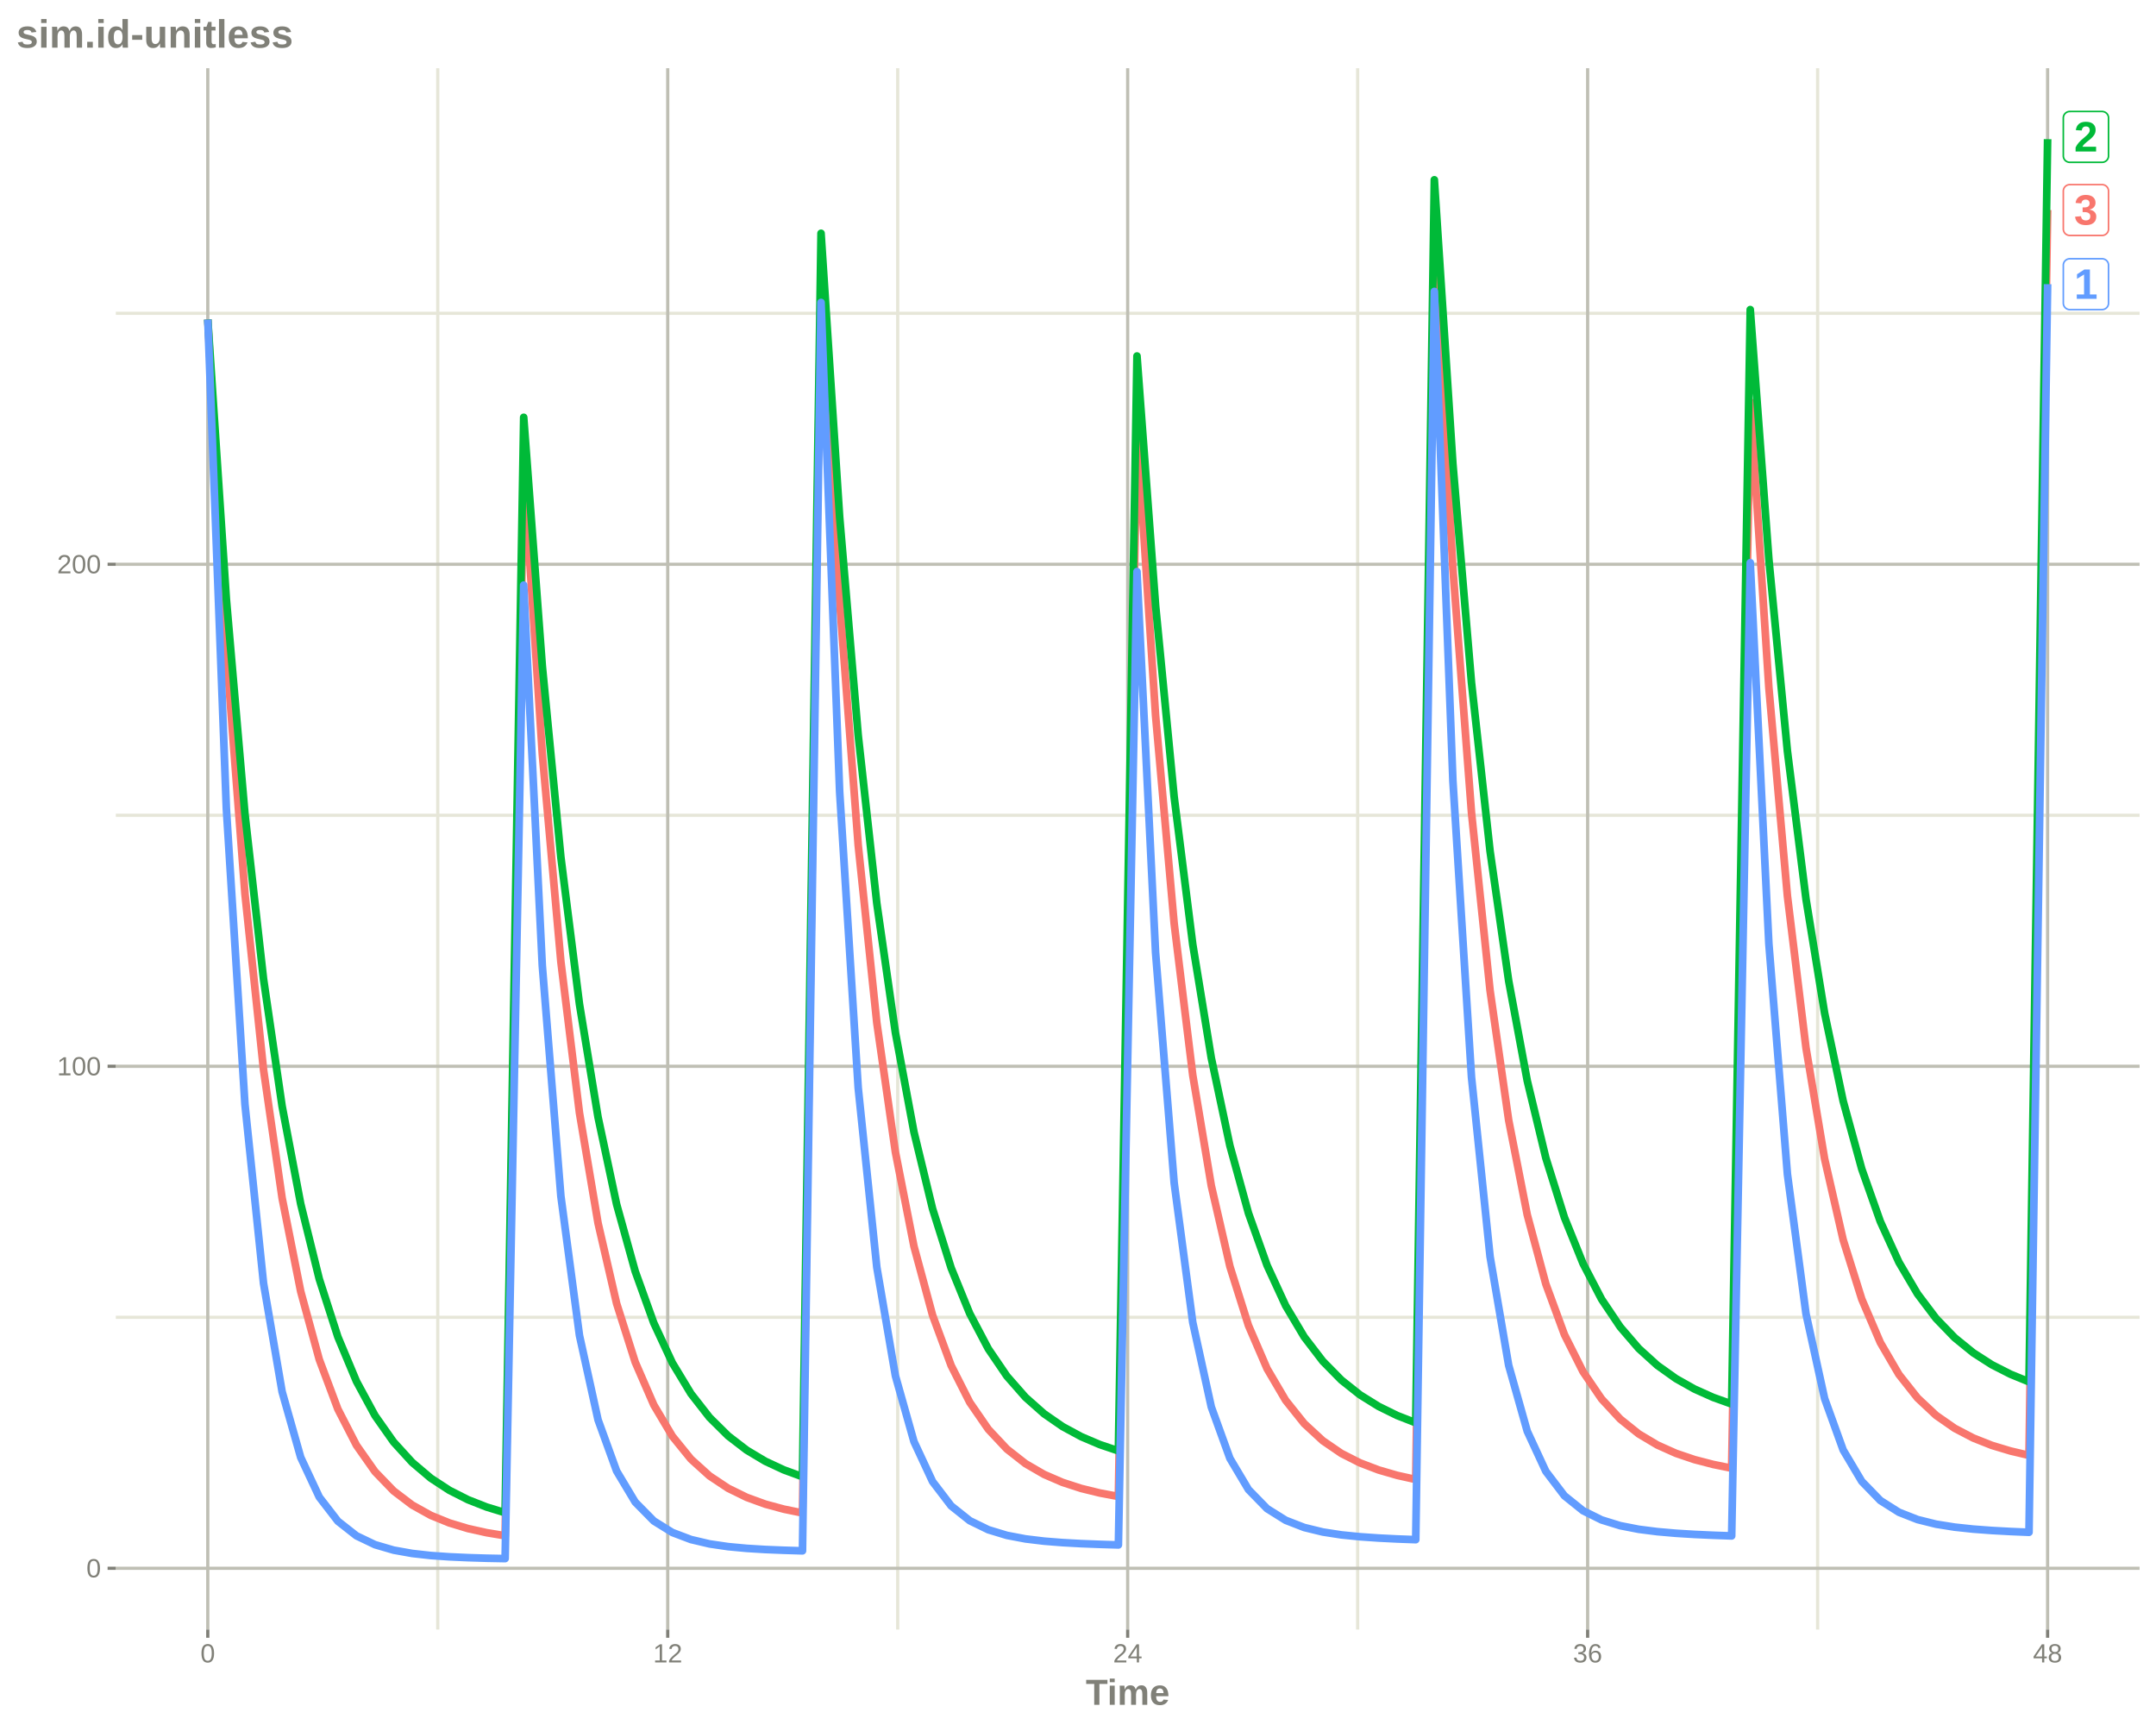
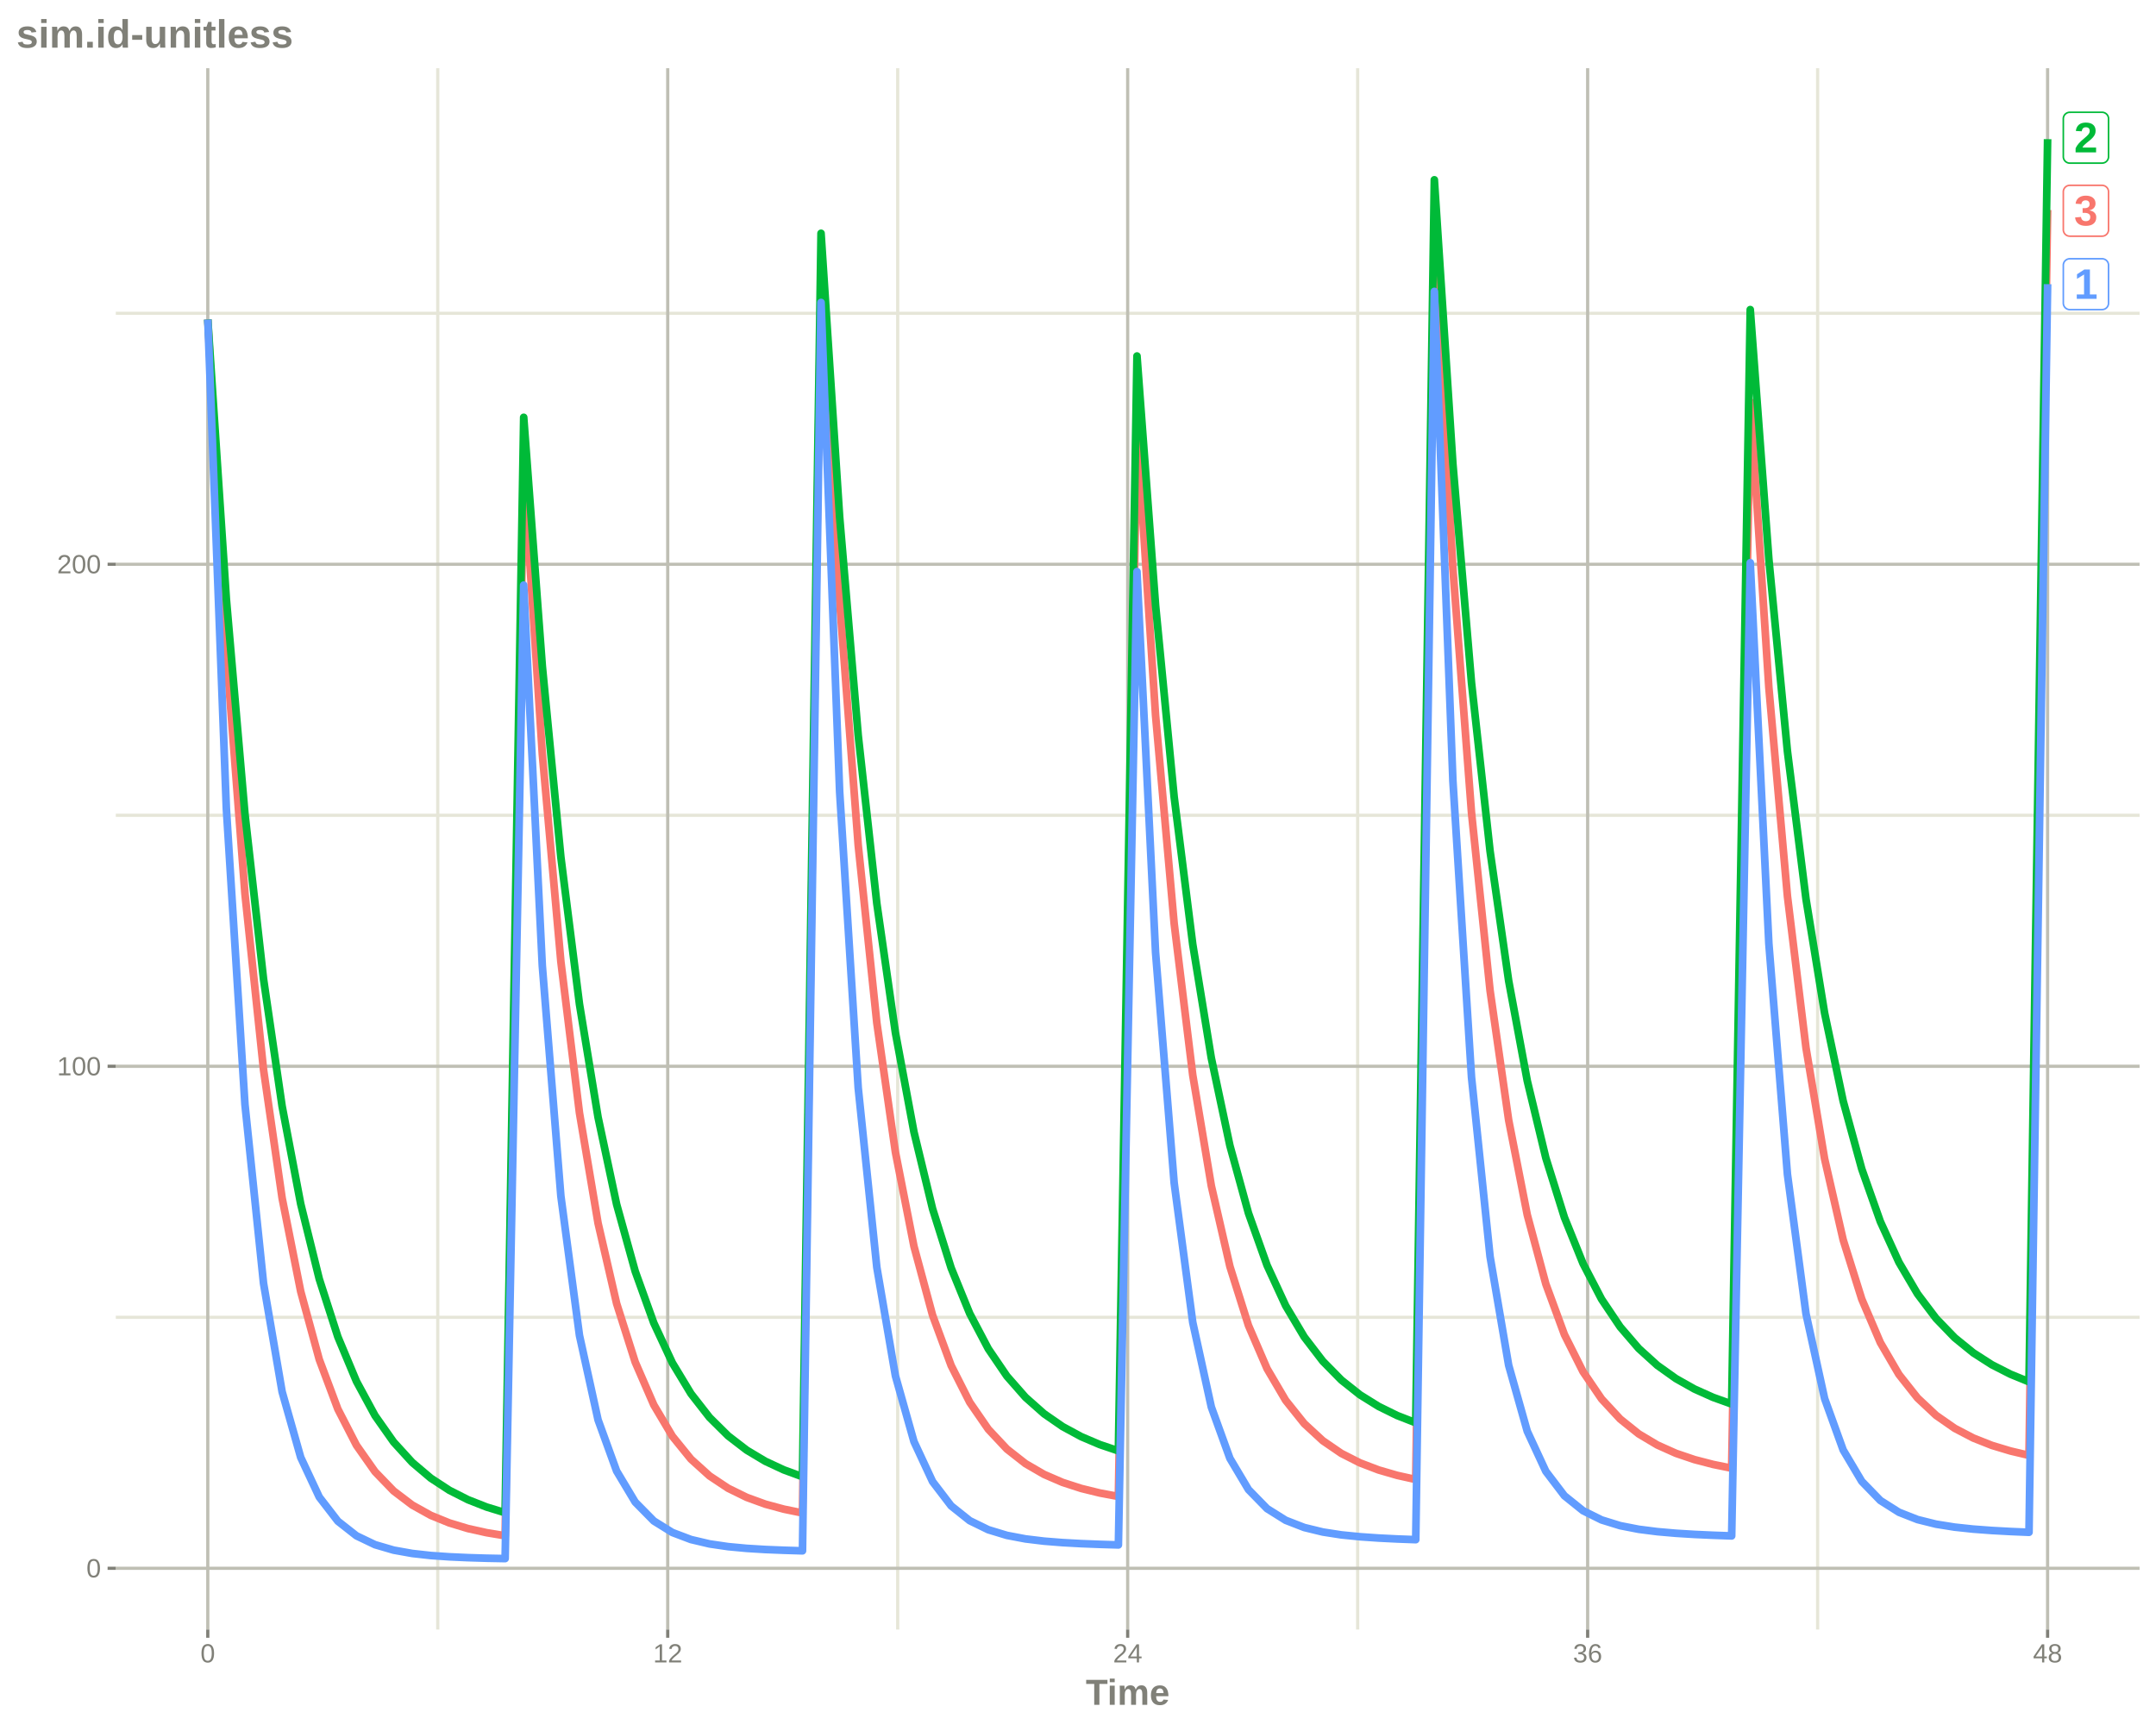
<svg xmlns="http://www.w3.org/2000/svg" viewBox="0 0 720.00 576.00">
  <defs>
    <style type="text/css">
    line, polyline, polygon, path, rect, circle {
      fill: none;
      stroke: #000000;
      stroke-linecap: round;
      stroke-linejoin: round;
      stroke-miterlimit: 10.00;
    }
  </style>
  </defs>
  <rect width="100%" height="100%" style="stroke: none; fill: #FFFFFF;" />
  <rect x="0.00" y="0.00" width="720.00" height="576.00" style="stroke-width: 1.07; stroke: #FFFFFF; fill: #FFFFFF;" />
  <defs>
    <clipPath id="cpMzguNjd8NzE0LjUyfDU0NC4xM3wyMi43Nw==">
      <rect x="38.67" y="22.77" width="675.85" height="521.36" />
    </clipPath>
  </defs>
  <rect x="38.67" y="22.77" width="675.85" height="521.36" style="stroke-width: 1.07; stroke: none; fill: #FFFFFF;" clip-path="url(#cpMzguNjd8NzE0LjUyfDU0NC4xM3wyMi43Nw==)" />
  <polyline points="38.67,439.86 714.52,439.86 " style="stroke-width: 1.07; stroke: #E6E6D8; stroke-linecap: butt;" clip-path="url(#cpMzguNjd8NzE0LjUyfDU0NC4xM3wyMi43Nw==)" />
  <polyline points="38.67,272.23 714.52,272.23 " style="stroke-width: 1.07; stroke: #E6E6D8; stroke-linecap: butt;" clip-path="url(#cpMzguNjd8NzE0LjUyfDU0NC4xM3wyMi43Nw==)" />
  <polyline points="38.67,104.61 714.52,104.61 " style="stroke-width: 1.07; stroke: #E6E6D8; stroke-linecap: butt;" clip-path="url(#cpMzguNjd8NzE0LjUyfDU0NC4xM3wyMi43Nw==)" />
  <polyline points="146.19,544.13 146.19,22.77 " style="stroke-width: 1.07; stroke: #E6E6D8; stroke-linecap: butt;" clip-path="url(#cpMzguNjd8NzE0LjUyfDU0NC4xM3wyMi43Nw==)" />
  <polyline points="299.79,544.13 299.79,22.77 " style="stroke-width: 1.07; stroke: #E6E6D8; stroke-linecap: butt;" clip-path="url(#cpMzguNjd8NzE0LjUyfDU0NC4xM3wyMi43Nw==)" />
  <polyline points="453.40,544.13 453.40,22.77 " style="stroke-width: 1.07; stroke: #E6E6D8; stroke-linecap: butt;" clip-path="url(#cpMzguNjd8NzE0LjUyfDU0NC4xM3wyMi43Nw==)" />
  <polyline points="607.00,544.13 607.00,22.77 " style="stroke-width: 1.07; stroke: #E6E6D8; stroke-linecap: butt;" clip-path="url(#cpMzguNjd8NzE0LjUyfDU0NC4xM3wyMi43Nw==)" />
  <polyline points="38.67,523.67 714.52,523.67 " style="stroke-width: 1.07; stroke: #BFBFB4; stroke-linecap: butt;" clip-path="url(#cpMzguNjd8NzE0LjUyfDU0NC4xM3wyMi43Nw==)" />
  <polyline points="38.67,356.05 714.52,356.05 " style="stroke-width: 1.07; stroke: #BFBFB4; stroke-linecap: butt;" clip-path="url(#cpMzguNjd8NzE0LjUyfDU0NC4xM3wyMi43Nw==)" />
  <polyline points="38.67,188.42 714.52,188.42 " style="stroke-width: 1.07; stroke: #BFBFB4; stroke-linecap: butt;" clip-path="url(#cpMzguNjd8NzE0LjUyfDU0NC4xM3wyMi43Nw==)" />
  <polyline points="69.39,544.13 69.39,22.77 " style="stroke-width: 1.07; stroke: #BFBFB4; stroke-linecap: butt;" clip-path="url(#cpMzguNjd8NzE0LjUyfDU0NC4xM3wyMi43Nw==)" />
  <polyline points="222.99,544.13 222.99,22.77 " style="stroke-width: 1.07; stroke: #BFBFB4; stroke-linecap: butt;" clip-path="url(#cpMzguNjd8NzE0LjUyfDU0NC4xM3wyMi43Nw==)" />
  <polyline points="376.59,544.13 376.59,22.77 " style="stroke-width: 1.07; stroke: #BFBFB4; stroke-linecap: butt;" clip-path="url(#cpMzguNjd8NzE0LjUyfDU0NC4xM3wyMi43Nw==)" />
  <polyline points="530.20,544.13 530.20,22.77 " style="stroke-width: 1.07; stroke: #BFBFB4; stroke-linecap: butt;" clip-path="url(#cpMzguNjd8NzE0LjUyfDU0NC4xM3wyMi43Nw==)" />
  <polyline points="683.80,544.13 683.80,22.77 " style="stroke-width: 1.07; stroke: #BFBFB4; stroke-linecap: butt;" clip-path="url(#cpMzguNjd8NzE0LjUyfDU0NC4xM3wyMi43Nw==)" />
  <polyline points="69.39,106.69 75.59,217.64 81.80,298.41 88.01,357.22 94.21,400.04 100.42,431.23 106.62,453.96 112.83,470.52 119.04,482.59 125.24,491.41 131.45,497.84 137.66,502.55 143.86,506.00 150.07,508.53 156.27,510.40 162.48,511.78 168.69,512.81 174.89,156.46 181.10,251.71 187.30,321.07 193.51,371.60 199.72,408.42 205.92,435.25 212.13,454.83 218.34,469.13 224.54,479.57 230.75,487.22 236.95,492.82 243.16,496.95 249.37,499.99 255.57,502.25 261.78,503.93 267.99,505.20 274.19,89.18 280.40,200.87 286.60,282.22 292.81,341.48 299.02,384.68 305.22,416.18 311.43,439.17 317.63,455.96 323.84,468.24 330.05,477.24 336.25,483.85 342.46,488.72 348.67,492.32 354.87,495.00 361.08,497.01 367.28,498.53 373.49,499.69 379.70,143.48 385.90,238.86 392.11,308.35 398.32,359.00 404.52,395.95 410.73,422.91 416.93,442.61 423.14,457.02 429.35,467.59 435.55,475.35 441.76,481.08 447.96,485.32 454.17,488.47 460.38,490.84 466.58,492.64 472.79,494.02 479.00,78.11 485.20,189.91 491.41,271.37 497.61,330.74 503.82,374.04 510.03,405.65 516.23,428.74 522.44,445.64 528.65,458.02 534.85,467.12 541.06,473.83 547.26,478.80 553.47,482.50 559.68,485.28 565.88,487.38 572.09,488.99 578.29,490.25 584.50,134.13 590.71,229.60 596.91,299.19 603.12,349.93 609.33,386.96 615.53,414.01 621.74,433.80 627.94,448.30 634.15,458.95 640.36,466.80 646.56,472.61 652.77,476.93 658.98,480.17 665.18,482.63 671.39,484.50 677.59,485.96 683.80,70.13 " style="stroke-width: 2.56; stroke: #F8766D; stroke-linecap: butt;" clip-path="url(#cpMzguNjd8NzE0LjUyfDU0NC4xM3wyMi43Nw==)" />
  <polyline points="69.39,106.69 75.59,200.03 81.80,271.79 88.01,326.95 94.21,369.37 100.42,401.99 106.62,427.08 112.83,446.39 119.04,461.25 125.24,472.69 131.45,481.51 137.66,488.32 143.86,493.57 150.07,497.63 156.27,500.77 162.48,503.21 168.69,505.11 174.89,139.35 181.10,222.35 187.30,286.18 193.51,335.28 199.72,373.05 205.92,402.13 212.13,424.52 218.34,441.78 224.54,455.09 230.75,465.36 236.95,473.30 243.16,479.45 249.37,484.22 255.57,487.93 261.78,490.82 267.99,493.09 274.19,77.90 280.40,172.66 286.60,245.55 292.81,301.63 299.02,344.79 305.22,378.02 311.43,403.63 317.63,423.37 323.84,438.61 330.05,450.39 336.25,459.50 342.46,466.57 348.67,472.07 354.87,476.36 361.08,479.72 367.28,482.36 373.49,484.46 379.70,118.88 385.90,202.06 392.11,266.07 398.32,315.35 404.52,353.30 410.73,382.54 416.93,405.10 423.14,422.52 429.35,435.99 435.55,446.42 441.76,454.52 447.96,460.82 454.17,465.75 460.38,469.61 466.58,472.66 472.79,475.08 479.00,60.04 485.20,154.95 491.41,227.98 497.61,284.21 503.82,327.51 510.03,360.89 516.23,386.64 522.44,406.52 528.65,421.90 534.85,433.82 541.06,443.07 547.26,450.28 553.47,455.91 559.68,460.33 565.88,463.82 572.09,466.60 578.29,468.82 584.50,103.38 590.71,186.69 596.91,250.83 603.12,300.23 609.33,338.30 615.53,367.67 621.74,390.35 627.94,407.89 634.15,421.48 640.36,432.04 646.56,440.25 652.77,446.68 658.98,451.72 665.18,455.70 671.39,458.86 677.59,461.40 683.80,46.47 " style="stroke-width: 2.56; stroke: #00BA38; stroke-linecap: butt;" clip-path="url(#cpMzguNjd8NzE0LjUyfDU0NC4xM3wyMi43Nw==)" />
  <polyline points="69.39,106.69 75.59,269.96 81.80,368.76 88.01,428.54 94.21,464.72 100.42,486.63 106.62,499.89 112.83,507.94 119.04,512.82 125.24,515.79 131.45,517.61 137.66,518.72 143.86,519.41 150.07,519.84 156.27,520.12 162.48,520.31 168.69,520.43 174.89,195.38 181.10,322.45 187.30,399.36 193.51,445.91 199.72,474.11 205.92,491.20 212.13,501.57 218.34,507.87 224.54,511.72 230.75,514.07 236.95,515.53 243.16,516.44 249.37,517.02 255.57,517.40 261.78,517.65 267.99,517.84 274.19,101.00 280.40,264.38 286.60,363.26 292.81,423.13 299.02,459.39 305.22,481.37 311.43,494.71 317.63,502.82 323.84,507.77 330.05,510.80 336.25,512.68 342.46,513.86 348.67,514.61 354.87,515.10 361.08,515.44 367.28,515.68 373.49,515.87 379.70,190.87 385.90,318.00 392.11,394.96 398.32,441.57 404.52,469.82 410.73,486.97 416.93,497.39 423.14,503.75 429.35,507.64 435.55,510.05 441.76,511.56 447.96,512.52 454.17,513.14 460.38,513.57 466.58,513.88 472.79,514.11 479.00,97.31 485.20,260.74 491.41,359.67 497.61,419.58 503.82,455.89 510.03,477.91 516.23,491.29 522.44,499.45 528.65,504.44 534.85,507.52 541.06,509.44 547.26,510.65 553.47,511.44 559.68,511.98 565.88,512.36 572.09,512.64 578.29,512.86 584.50,187.90 590.71,315.07 596.91,392.07 603.12,438.72 609.33,467.00 615.53,484.18 621.74,494.64 627.94,501.03 634.15,504.96 640.36,507.40 646.56,508.94 652.77,509.93 658.98,510.59 665.18,511.05 671.39,511.39 677.59,511.65 683.80,94.89 " style="stroke-width: 2.56; stroke: #619CFF; stroke-linecap: butt;" clip-path="url(#cpMzguNjd8NzE0LjUyfDU0NC4xM3wyMi43Nw==)" />
  <polygon points="691.21,103.38 701.99,103.38 701.91,103.38 702.25,103.36 702.59,103.29 702.92,103.17 703.22,103.00 703.49,102.78 703.72,102.52 703.91,102.22 704.04,101.90 704.13,101.57 704.15,101.22 704.15,101.22 704.15,88.56 704.15,88.56 704.13,88.21 704.04,87.87 703.91,87.55 703.72,87.26 703.49,87.00 703.22,86.78 702.92,86.61 702.59,86.48 702.25,86.41 701.99,86.40 691.21,86.40 691.47,86.41 691.12,86.40 690.78,86.44 690.44,86.54 690.13,86.69 689.84,86.89 689.59,87.13 689.38,87.40 689.22,87.71 689.11,88.04 689.05,88.38 689.05,88.56 689.05,101.22 689.05,101.05 689.05,101.39 689.11,101.74 689.22,102.07 689.38,102.37 689.59,102.65 689.84,102.89 690.13,103.09 690.44,103.24 690.78,103.34 691.12,103.38 " style="stroke-width: 0.53; stroke: #619CFF; fill: #FFFFFF;" clip-path="url(#cpMzguNjd8NzE0LjUyfDU0NC4xM3wyMi43Nw==)" />
  <g clip-path="url(#cpMzguNjd8NzE0LjUyfDU0NC4xM3wyMi43Nw==)">
    <text x="692.65" y="99.78" style="font-size: 14.23px; font-weight: bold; fill: #619CFF; font-family: Liberation Sans;" textLength="7.91px" lengthAdjust="spacingAndGlyphs">1</text>
  </g>
-   <polygon points="691.21,54.20 701.99,54.20 701.91,54.20 702.25,54.19 702.59,54.12 702.92,53.99 703.22,53.82 703.49,53.60 703.72,53.34 703.91,53.05 704.04,52.73 704.13,52.39 704.15,52.04 704.15,52.04 704.15,39.38 704.15,39.38 704.13,39.03 704.04,38.70 703.91,38.38 703.72,38.08 703.49,37.82 703.22,37.60 702.92,37.43 702.59,37.31 702.25,37.24 701.99,37.22 691.21,37.22 691.47,37.24 691.12,37.22 690.77,37.27 690.44,37.36 690.13,37.51 689.84,37.71 689.59,37.95 689.38,38.23 689.22,38.53 689.11,38.86 689.05,39.21 689.05,39.38 689.05,52.04 689.05,51.87 689.05,52.22 689.11,52.56 689.22,52.89 689.38,53.20 689.59,53.47 689.84,53.72 690.13,53.91 690.44,54.06 690.77,54.16 691.12,54.20 " style="stroke-width: 0.53; stroke: #00BA38; fill: #FFFFFF;" clip-path="url(#cpMzguNjd8NzE0LjUyfDU0NC4xM3wyMi43Nw==)" />
+   <polygon points="691.21,54.47 701.99,54.47 701.91,54.47 702.25,54.45 702.59,54.38 702.92,54.26 703.22,54.09 703.49,53.87 703.72,53.61 703.91,53.31 704.04,52.99 704.13,52.66 704.15,52.31 704.15,52.31 704.15,39.65 704.15,39.65 704.13,39.30 704.04,38.96 703.91,38.64 703.72,38.35 703.49,38.09 703.22,37.87 702.92,37.70 702.59,37.57 702.25,37.50 701.99,37.49 691.21,37.49 691.47,37.50 691.12,37.49 690.77,37.53 690.44,37.63 690.13,37.78 689.84,37.98 689.59,38.22 689.38,38.49 689.22,38.80 689.11,39.13 689.05,39.47 689.05,39.65 689.05,52.31 689.05,52.14 689.05,52.48 689.11,52.83 689.22,53.16 689.38,53.46 689.59,53.74 689.84,53.98 690.13,54.18 690.44,54.33 690.77,54.43 691.12,54.47 " style="stroke-width: 0.53; stroke: #00BA38; fill: #FFFFFF;" clip-path="url(#cpMzguNjd8NzE0LjUyfDU0NC4xM3wyMi43Nw==)" />
  <g clip-path="url(#cpMzguNjd8NzE0LjUyfDU0NC4xM3wyMi43Nw==)">
-     <text x="692.65" y="50.60" style="font-size: 14.23px; font-weight: bold; fill: #00BA38; font-family: Liberation Sans;" textLength="7.91px" lengthAdjust="spacingAndGlyphs">2</text>
+     <text x="692.65" y="50.87" style="font-size: 14.23px; font-weight: bold; fill: #00BA38; font-family: Liberation Sans;" textLength="7.91px" lengthAdjust="spacingAndGlyphs">2</text>
  </g>
-   <polygon points="691.21,78.62 701.99,78.62 701.91,78.62 702.25,78.61 702.59,78.54 702.92,78.41 703.22,78.24 703.49,78.02 703.72,77.76 703.91,77.47 704.04,77.15 704.13,76.81 704.15,76.46 704.15,76.46 704.15,63.80 704.15,63.80 704.13,63.46 704.04,63.12 703.91,62.80 703.72,62.50 703.49,62.24 703.22,62.02 702.92,61.85 702.59,61.73 702.25,61.66 701.99,61.64 691.21,61.64 691.47,61.66 691.12,61.64 690.77,61.69 690.44,61.78 690.13,61.93 689.84,62.13 689.59,62.37 689.38,62.65 689.22,62.96 689.11,63.28 689.05,63.63 689.05,63.80 689.05,76.46 689.05,76.29 689.05,76.64 689.11,76.98 689.22,77.31 689.38,77.62 689.59,77.90 689.84,78.14 690.13,78.33 690.44,78.48 690.77,78.58 691.12,78.62 " style="stroke-width: 0.53; stroke: #F8766D; fill: #FFFFFF;" clip-path="url(#cpMzguNjd8NzE0LjUyfDU0NC4xM3wyMi43Nw==)" />
+   <polygon points="691.21,78.87 701.99,78.87 701.91,78.86 702.25,78.85 702.59,78.78 702.92,78.66 703.22,78.48 703.49,78.26 703.72,78.00 703.91,77.71 704.04,77.39 704.13,77.05 704.15,76.71 704.15,76.71 704.15,64.04 704.15,64.04 704.13,63.70 704.04,63.36 703.91,63.04 703.72,62.75 703.49,62.49 703.22,62.27 702.92,62.09 702.59,61.97 702.25,61.90 701.99,61.88 691.21,61.88 691.47,61.90 691.12,61.89 690.77,61.93 690.44,62.02 690.13,62.17 689.84,62.37 689.59,62.61 689.38,62.89 689.22,63.20 689.11,63.53 689.05,63.87 689.05,64.04 689.05,76.71 689.05,76.53 689.05,76.88 689.11,77.22 689.22,77.55 689.38,77.86 689.59,78.14 689.84,78.38 690.13,78.58 690.44,78.73 690.77,78.82 691.12,78.86 " style="stroke-width: 0.53; stroke: #F8766D; fill: #FFFFFF;" clip-path="url(#cpMzguNjd8NzE0LjUyfDU0NC4xM3wyMi43Nw==)" />
  <g clip-path="url(#cpMzguNjd8NzE0LjUyfDU0NC4xM3wyMi43Nw==)">
-     <text x="692.65" y="75.02" style="font-size: 14.23px; font-weight: bold; fill: #F8766D; font-family: Liberation Sans;" textLength="7.91px" lengthAdjust="spacingAndGlyphs">3</text>
+     <text x="692.65" y="75.27" style="font-size: 14.23px; font-weight: bold; fill: #F8766D; font-family: Liberation Sans;" textLength="7.91px" lengthAdjust="spacingAndGlyphs">3</text>
  </g>
  <defs>
    <clipPath id="cpMC4wMHw3MjAuMDB8NTc2LjAwfDAuMDA=">
      <rect x="0.00" y="0.00" width="720.00" height="576.00" />
    </clipPath>
  </defs>
  <g clip-path="url(#cpMC4wMHw3MjAuMDB8NTc2LjAwfDAuMDA=)">
    <text x="28.84" y="526.70" style="font-size: 8.80px; fill: #808078; font-family: Liberation Sans;" textLength="4.89px" lengthAdjust="spacingAndGlyphs">0</text>
  </g>
  <g clip-path="url(#cpMC4wMHw3MjAuMDB8NTc2LjAwfDAuMDA=)">
    <text x="19.06" y="359.07" style="font-size: 8.80px; fill: #808078; font-family: Liberation Sans;" textLength="14.67px" lengthAdjust="spacingAndGlyphs">100</text>
  </g>
  <g clip-path="url(#cpMC4wMHw3MjAuMDB8NTc2LjAwfDAuMDA=)">
    <text x="19.06" y="191.44" style="font-size: 8.80px; fill: #808078; font-family: Liberation Sans;" textLength="14.67px" lengthAdjust="spacingAndGlyphs">200</text>
  </g>
  <polyline points="35.93,523.67 38.67,523.67 " style="stroke-width: 1.07; stroke: #808078; stroke-linecap: butt;" clip-path="url(#cpMC4wMHw3MjAuMDB8NTc2LjAwfDAuMDA=)" />
  <polyline points="35.93,356.05 38.67,356.05 " style="stroke-width: 1.07; stroke: #808078; stroke-linecap: butt;" clip-path="url(#cpMC4wMHw3MjAuMDB8NTc2LjAwfDAuMDA=)" />
  <polyline points="35.93,188.42 38.67,188.42 " style="stroke-width: 1.07; stroke: #808078; stroke-linecap: butt;" clip-path="url(#cpMC4wMHw3MjAuMDB8NTc2LjAwfDAuMDA=)" />
  <polyline points="69.39,546.87 69.39,544.13 " style="stroke-width: 1.07; stroke: #808078; stroke-linecap: butt;" clip-path="url(#cpMC4wMHw3MjAuMDB8NTc2LjAwfDAuMDA=)" />
  <polyline points="222.99,546.87 222.99,544.13 " style="stroke-width: 1.07; stroke: #808078; stroke-linecap: butt;" clip-path="url(#cpMC4wMHw3MjAuMDB8NTc2LjAwfDAuMDA=)" />
  <polyline points="376.59,546.87 376.59,544.13 " style="stroke-width: 1.07; stroke: #808078; stroke-linecap: butt;" clip-path="url(#cpMC4wMHw3MjAuMDB8NTc2LjAwfDAuMDA=)" />
  <polyline points="530.20,546.87 530.20,544.13 " style="stroke-width: 1.07; stroke: #808078; stroke-linecap: butt;" clip-path="url(#cpMC4wMHw3MjAuMDB8NTc2LjAwfDAuMDA=)" />
  <polyline points="683.80,546.87 683.80,544.13 " style="stroke-width: 1.07; stroke: #808078; stroke-linecap: butt;" clip-path="url(#cpMC4wMHw3MjAuMDB8NTc2LjAwfDAuMDA=)" />
  <g clip-path="url(#cpMC4wMHw3MjAuMDB8NTc2LjAwfDAuMDA=)">
    <text x="66.94" y="555.11" style="font-size: 8.80px; fill: #808078; font-family: Liberation Sans;" textLength="4.89px" lengthAdjust="spacingAndGlyphs">0</text>
  </g>
  <g clip-path="url(#cpMC4wMHw3MjAuMDB8NTc2LjAwfDAuMDA=)">
    <text x="218.10" y="555.11" style="font-size: 8.80px; fill: #808078; font-family: Liberation Sans;" textLength="9.78px" lengthAdjust="spacingAndGlyphs">12</text>
  </g>
  <g clip-path="url(#cpMC4wMHw3MjAuMDB8NTc2LjAwfDAuMDA=)">
    <text x="371.70" y="555.11" style="font-size: 8.80px; fill: #808078; font-family: Liberation Sans;" textLength="9.78px" lengthAdjust="spacingAndGlyphs">24</text>
  </g>
  <g clip-path="url(#cpMC4wMHw3MjAuMDB8NTc2LjAwfDAuMDA=)">
    <text x="525.31" y="555.11" style="font-size: 8.80px; fill: #808078; font-family: Liberation Sans;" textLength="9.78px" lengthAdjust="spacingAndGlyphs">36</text>
  </g>
  <g clip-path="url(#cpMC4wMHw3MjAuMDB8NTc2LjAwfDAuMDA=)">
    <text x="678.91" y="555.11" style="font-size: 8.80px; fill: #808078; font-family: Liberation Sans;" textLength="9.78px" lengthAdjust="spacingAndGlyphs">48</text>
  </g>
  <g clip-path="url(#cpMC4wMHw3MjAuMDB8NTc2LjAwfDAuMDA=)">
    <text x="362.59" y="569.26" style="font-size: 12.10px; font-weight: bold; fill: #808078; font-family: Liberation Sans;" textLength="28.00px" lengthAdjust="spacingAndGlyphs">Time</text>
  </g>
  <g clip-path="url(#cpMC4wMHw3MjAuMDB8NTc2LjAwfDAuMDA=)">
    <text x="5.48" y="15.92" style="font-size: 13.20px; font-weight: bold; fill: #808078; font-family: Liberation Sans;" textLength="92.28px" lengthAdjust="spacingAndGlyphs">sim.id-unitless</text>
  </g>
</svg>
